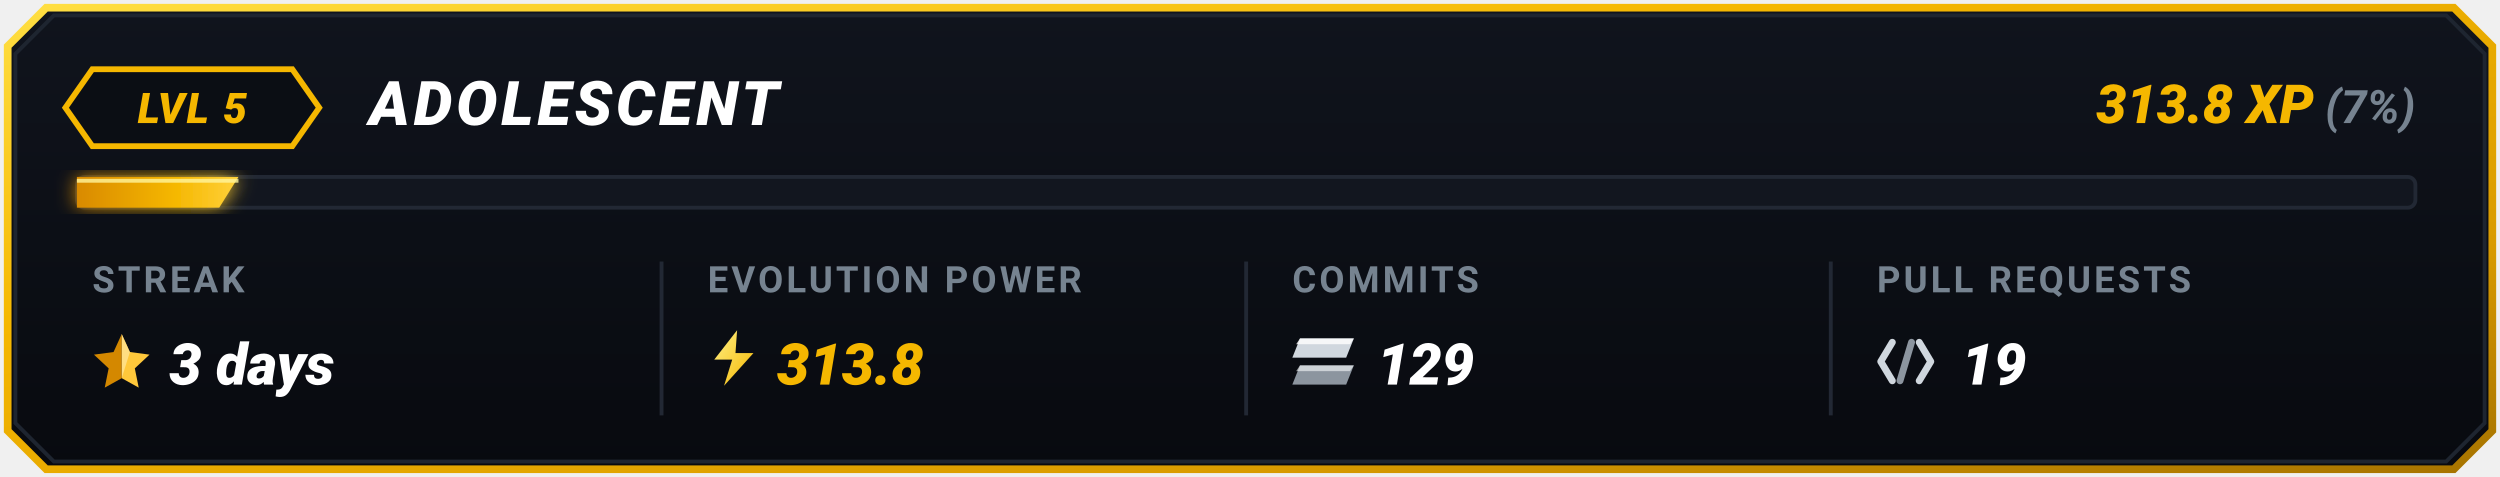
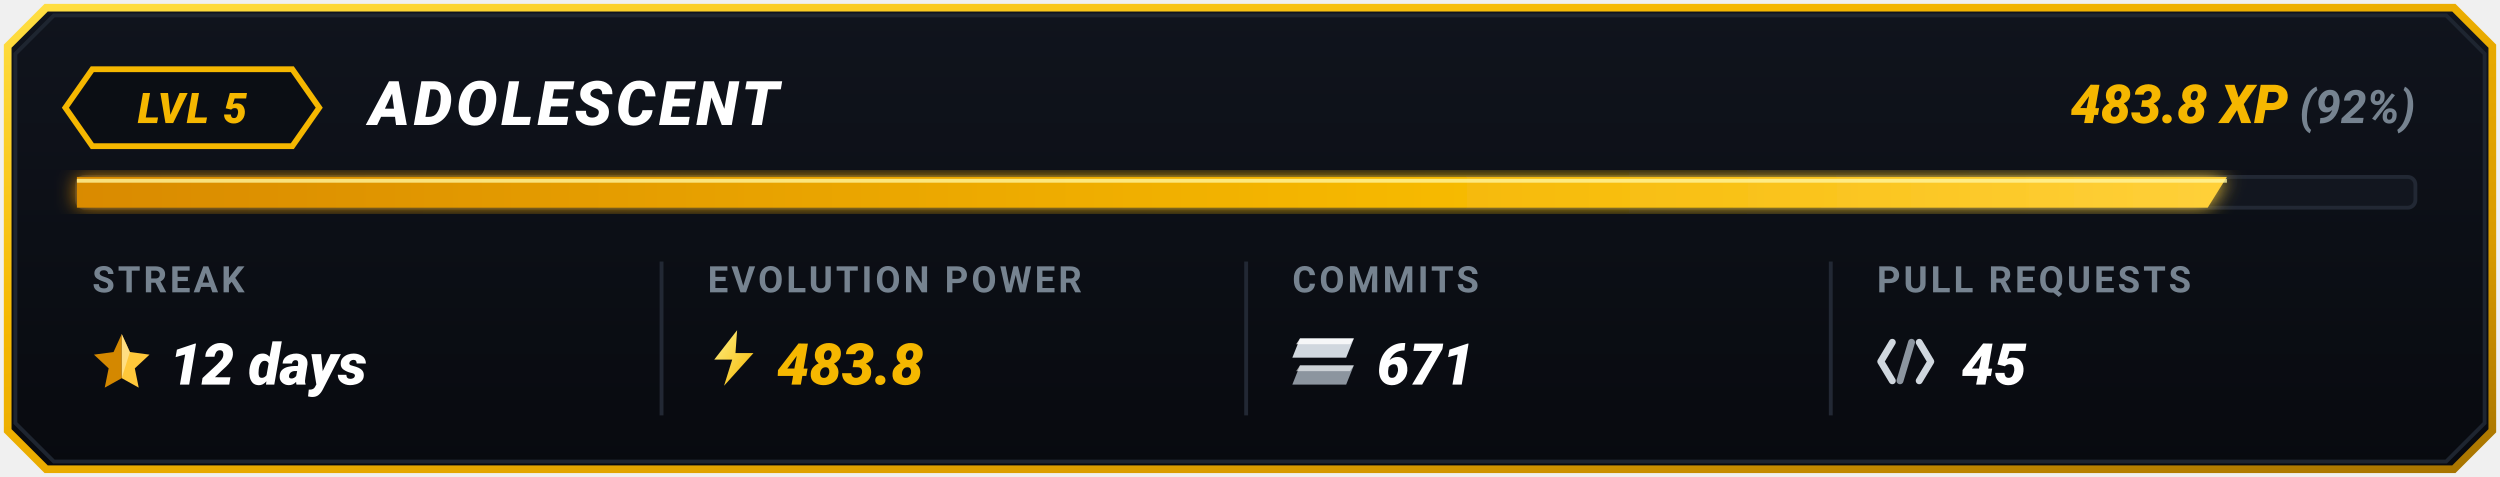
<svg xmlns="http://www.w3.org/2000/svg" viewBox="0 0 650 124" width="650" height="124">
  <defs>
    <linearGradient id="goldBorder" x1="0%" y1="0%" x2="100%" y2="100%">
      <stop offset="0%" stop-color="#FFDF43" />
      <stop offset="35%" stop-color="#F5B700" />
      <stop offset="75%" stop-color="#D99B00" />
      <stop offset="100%" stop-color="#A67300" />
    </linearGradient>
    <linearGradient id="cardBg" x1="0%" y1="0%" x2="0%" y2="100%">
      <stop offset="0%" stop-color="#10141D" />
      <stop offset="100%" stop-color="#080A0F" />
    </linearGradient>
    <linearGradient id="barGrad" x1="0%" y1="0%" x2="100%" y2="0%">
      <stop offset="0%" stop-color="#D98A00" />
      <stop offset="60%" stop-color="#F5B700" />
      <stop offset="100%" stop-color="#FFD13B" />
    </linearGradient>
    <linearGradient id="boltGrad" x1="0%" y1="0%" x2="100%" y2="100%">
      <stop offset="0%" stop-color="#FFF085" />
      <stop offset="100%" stop-color="#F5B700" />
    </linearGradient>
    <filter id="softGlow" x="-20%" y="-20%" width="140%" height="140%">
      <feGaussianBlur stdDeviation="2.5" result="blur" />
      <feComposite in="SourceGraphic" in2="blur" operator="over" />
    </filter>
  </defs>
  <path d="M 12,2 L 638,2 L 648,12 L 648,112 L 638,122 L 12,122 L 2,112 L 2,12 Z" fill="url(#cardBg)" stroke="url(#goldBorder)" stroke-width="2" />
  <path d="M 14,4 L 636,4 L 646,14 L 646,110 L 636,120 L 14,120 L 4,110 L 4,14 Z" fill="none" stroke="#1E2530" stroke-width="1" />
  <g id="topRow">
    <polygon points="24,18 76,18 83,28 76,38 24,38 17,28" fill="#0B0E14" stroke="#F5B700" stroke-width="1.5" />
    <text x="50" y="32" fill="#F5B700" font-family="-apple-system, BlinkMacSystemFont, 'Segoe UI', Roboto, 'Montserrat', sans-serif" font-size="11" font-weight="900" font-style="italic" text-anchor="middle" letter-spacing="0.5">LVL 5</text>
    <text x="96" y="32.5" fill="#FFFFFF" font-family="-apple-system, BlinkMacSystemFont, 'Segoe UI', Roboto, 'Montserrat', sans-serif" font-size="16" font-weight="900" font-style="italic" letter-spacing="1">ADOLESCENT</text>
    <text x="628" y="32" text-anchor="end" font-family="-apple-system, BlinkMacSystemFont, 'Segoe UI', Roboto, 'Montserrat', sans-serif">
-       <tspan fill="#F5B700" font-size="14" font-weight="900" font-style="italic">313.8 XP</tspan>
-       <tspan fill="#768390" font-size="12" font-weight="700" font-style="italic"> (7%)</tspan>
+       <tspan fill="#F5B700" font-size="14" font-weight="900" font-style="italic">483.8 XP</tspan>
+       <tspan fill="#768390" font-size="12" font-weight="700" font-style="italic"> (92%)</tspan>
    </text>
  </g>
  <g id="progressBar">
    <rect x="20" y="46" width="608" height="8" rx="2" fill="#12161F" stroke="#222834" stroke-width="1" />
-     <polygon points="20,46 62,46 57,54 20,54" fill="url(#barGrad)" filter="url(#softGlow)" />
-     <line x1="20" y1="47" x2="62" y2="47" stroke="#FFF59D" stroke-width="1" stroke-opacity="0.8" />
+     <polygon points="20,46 579,46 574,54 20,54" fill="url(#barGrad)" filter="url(#softGlow)" />
+     <line x1="20" y1="47" x2="579" y2="47" stroke="#FFF59D" stroke-width="1" stroke-opacity="0.8" />
  </g>
  <line x1="172" y1="68" x2="172" y2="108" stroke="#222834" stroke-width="1" />
  <line x1="324" y1="68" x2="324" y2="108" stroke="#222834" stroke-width="1" />
  <line x1="476" y1="68" x2="476" y2="108" stroke="#222834" stroke-width="1" />
  <g id="colStreak">
    <text x="24" y="76" fill="#768390" font-family="-apple-system, BlinkMacSystemFont, 'Segoe UI', Roboto, sans-serif" font-size="9.5" font-weight="700" letter-spacing="0.8">STREAK</text>
    <g transform="translate(24, 86) scale(0.85)">
      <polygon points="9,1 11.5,6.5 17.5,7.3 13,11.5 14.2,17.4 9,14.5" fill="#FFC83B" />
      <polygon points="9,1 6.5,6.5 0.5,7.3 5,11.5 3.8,17.4 9,14.5" fill="#D48800" />
      <polygon points="9,1 11.5,6.5 9,14.5" fill="#FFEAA7" opacity="0.65" />
    </g>
-     <text x="44" y="100" fill="#FFFFFF" font-family="-apple-system, BlinkMacSystemFont, 'Segoe UI', Roboto, sans-serif" font-size="15" font-weight="900" font-style="italic">3 days</text>
+     <text x="44" y="100" fill="#FFFFFF" font-family="-apple-system, BlinkMacSystemFont, 'Segoe UI', Roboto, sans-serif" font-size="15" font-weight="900" font-style="italic">12 days</text>
  </g>
  <g id="colEvolutionPower">
    <text x="184" y="76" fill="#768390" font-family="-apple-system, BlinkMacSystemFont, 'Segoe UI', Roboto, sans-serif" font-size="9.5" font-weight="700" letter-spacing="0.8">EVOLUTION POWER</text>
    <g transform="translate(184, 85) scale(0.85)">
      <polygon points="9,1 2,10 7.5,10 5,18 14,8 8.5,8" fill="url(#boltGrad)" />
    </g>
-     <text x="202" y="100" fill="#F5B700" font-family="-apple-system, BlinkMacSystemFont, 'Segoe UI', Roboto, sans-serif" font-size="15" font-weight="900" font-style="italic">313.8</text>
+     <text x="202" y="100" fill="#F5B700" font-family="-apple-system, BlinkMacSystemFont, 'Segoe UI', Roboto, sans-serif" font-size="15" font-weight="900" font-style="italic">483.8</text>
  </g>
  <g id="colCommits">
    <text x="336" y="76" fill="#768390" font-family="-apple-system, BlinkMacSystemFont, 'Segoe UI', Roboto, sans-serif" font-size="9.5" font-weight="700" letter-spacing="0.8">COMMITS</text>
    <g transform="translate(336, 88)">
      <polygon points="2,0 16,0 14,5 0,5" fill="#D0D7DE" />
      <polygon points="2,0 16,0 15,1.5 1,1.5" fill="#FFFFFF" opacity="0.8" />
      <polygon points="2,7 16,7 14,12 0,12" fill="#8C959F" />
      <polygon points="2,7 16,7 15,8.5 1,8.5" fill="#F6F8FA" opacity="0.6" />
    </g>
-     <text x="358" y="100" fill="#FFFFFF" font-family="-apple-system, BlinkMacSystemFont, 'Segoe UI', Roboto, sans-serif" font-size="15" font-weight="900" font-style="italic">129</text>
+     <text x="358" y="100" fill="#FFFFFF" font-family="-apple-system, BlinkMacSystemFont, 'Segoe UI', Roboto, sans-serif" font-size="15" font-weight="900" font-style="italic">671</text>
  </g>
  <g id="colPullRequests">
    <text x="488" y="76" fill="#768390" font-family="-apple-system, BlinkMacSystemFont, 'Segoe UI', Roboto, sans-serif" font-size="9.5" font-weight="700" letter-spacing="0.8">PULL REQUESTS</text>
    <g transform="translate(488, 87)">
      <path d="M 4,2 L 1,7 L 4,12" fill="none" stroke="#D0D7DE" stroke-width="1.8" stroke-linecap="round" stroke-linejoin="round" />
      <line x1="9" y1="2" x2="6" y2="12" stroke="#8C959F" stroke-width="1.8" stroke-linecap="round" />
      <path d="M 11,2 L 14,7 L 11,12" fill="none" stroke="#D0D7DE" stroke-width="1.8" stroke-linecap="round" stroke-linejoin="round" />
    </g>
-     <text x="510" y="100" fill="#FFFFFF" font-family="-apple-system, BlinkMacSystemFont, 'Segoe UI', Roboto, sans-serif" font-size="15" font-weight="900" font-style="italic">19</text>
+     <text x="510" y="100" fill="#FFFFFF" font-family="-apple-system, BlinkMacSystemFont, 'Segoe UI', Roboto, sans-serif" font-size="15" font-weight="900" font-style="italic">45</text>
  </g>
</svg>
